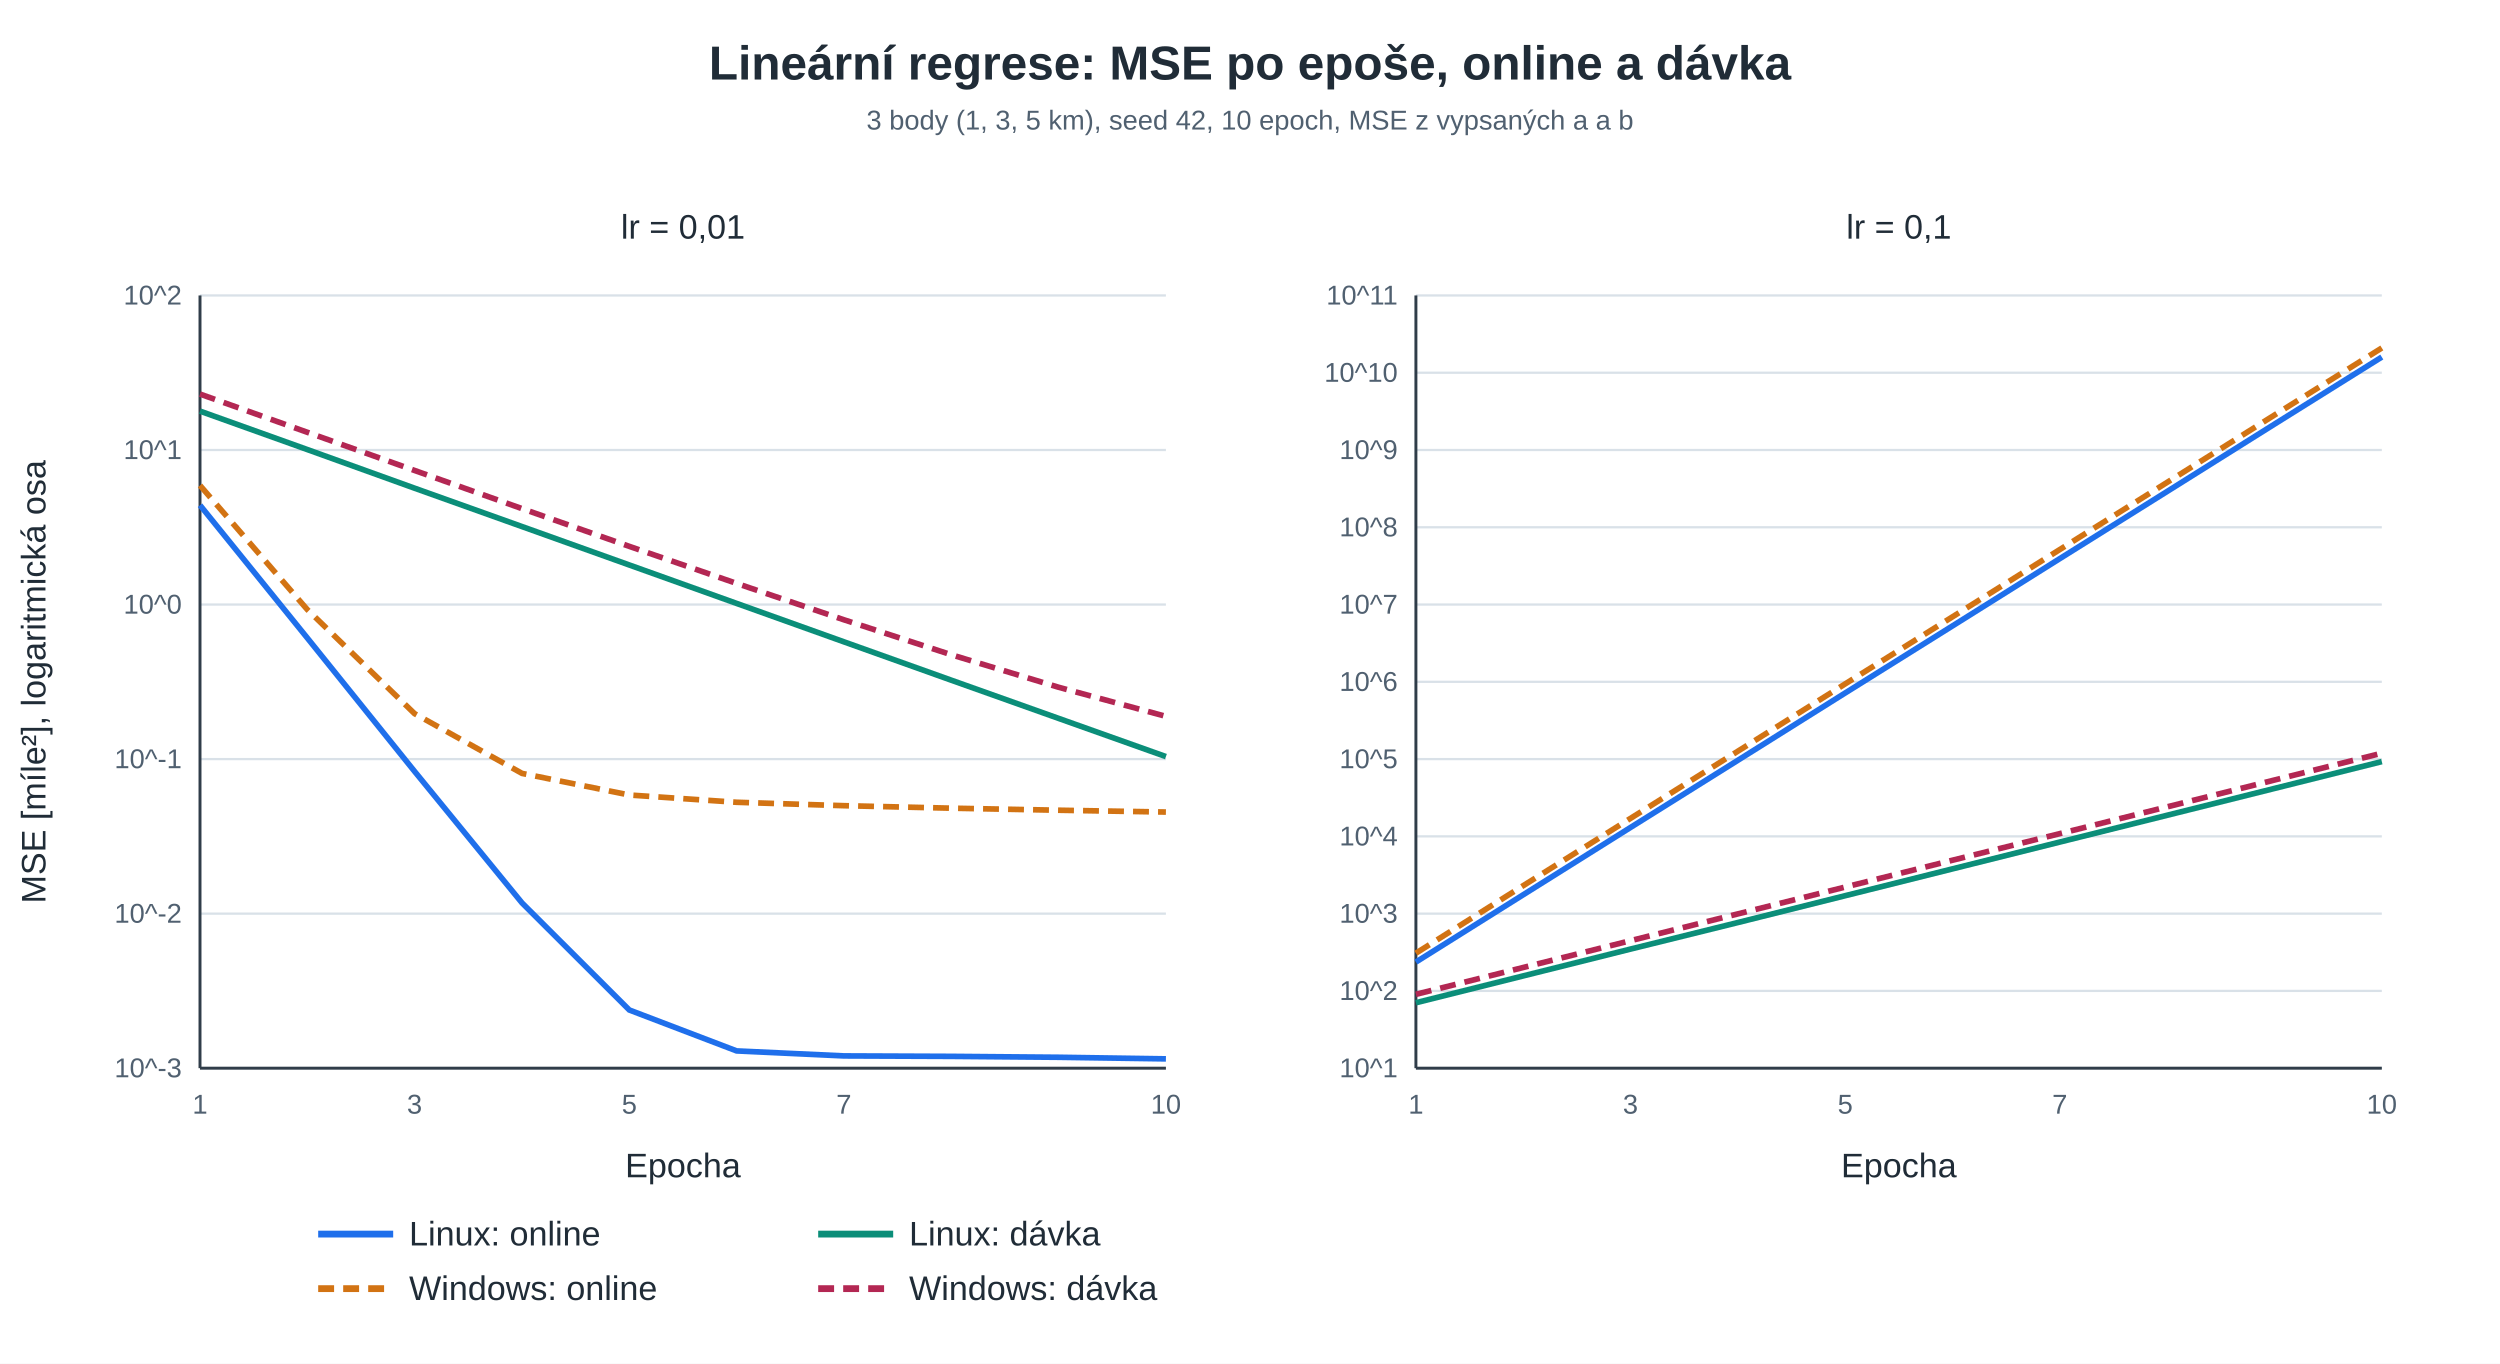
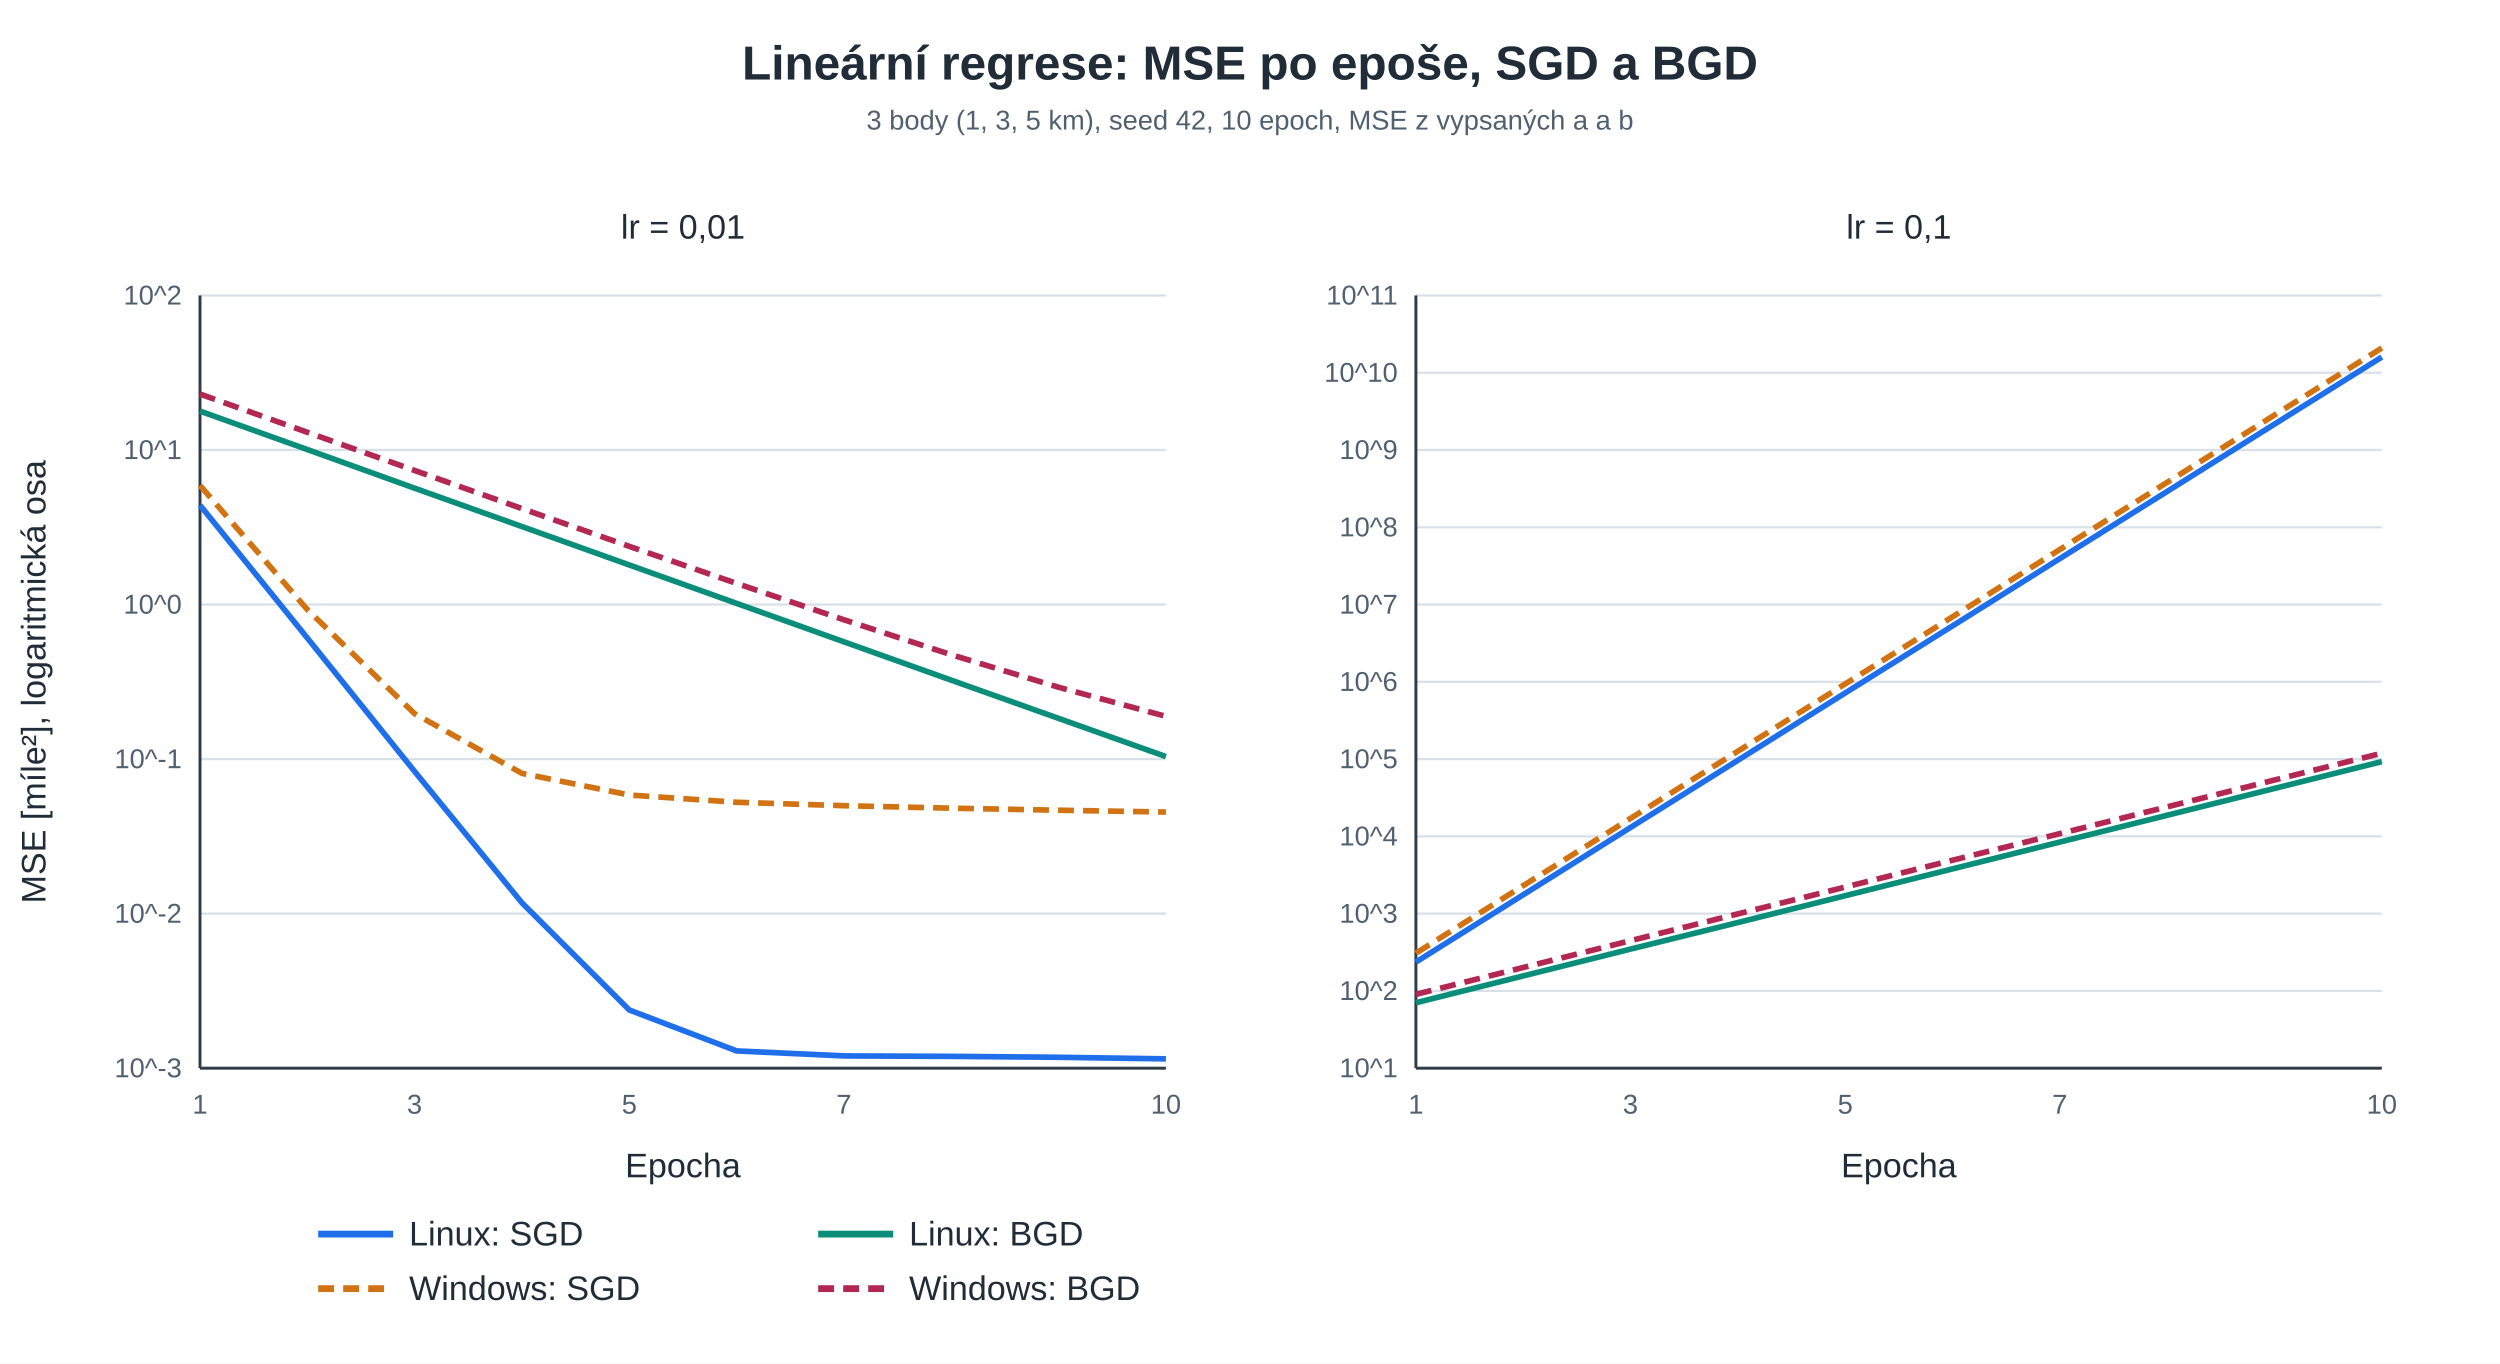
<svg xmlns="http://www.w3.org/2000/svg" width="1100" height="600" viewBox="0 0 1100 600">
  <rect width="1100" height="600" fill="white" />
  <style>text{font-family:Arial,sans-serif;fill:#202c37}.title{font-size:21px;font-weight:bold}.label{font-size:15px}.tick{font-size:12px;fill:#506070}.grid{stroke:#d9e1e8;stroke-width:1}.axis{stroke:#303d49;stroke-width:1.3}</style>
-   <text x="550" y="35" text-anchor="middle" class="title">Lineární regrese: MSE po epoše, online a dávka</text>
+   <text x="550" y="35" text-anchor="middle" class="title">Lineární regrese: MSE po epoše, SGD a BGD</text>
  <text x="550" y="57" text-anchor="middle" class="tick">3 body (1, 3, 5 km), seed 42, 10 epoch, MSE z vypsaných a a b</text>
  <text x="300.5" y="105" text-anchor="middle" class="label">lr = 0,01</text>
  <line x1="88" y1="470.0" x2="513" y2="470.0" class="grid" />
  <text x="80" y="474.0" text-anchor="end" class="tick">10^-3</text>
  <line x1="88" y1="402.0" x2="513" y2="402.0" class="grid" />
  <text x="80" y="406.0" text-anchor="end" class="tick">10^-2</text>
  <line x1="88" y1="334.0" x2="513" y2="334.0" class="grid" />
  <text x="80" y="338.0" text-anchor="end" class="tick">10^-1</text>
  <line x1="88" y1="266.0" x2="513" y2="266.0" class="grid" />
  <text x="80" y="270.0" text-anchor="end" class="tick">10^0</text>
  <line x1="88" y1="198.0" x2="513" y2="198.0" class="grid" />
  <text x="80" y="202.0" text-anchor="end" class="tick">10^1</text>
  <line x1="88" y1="130.0" x2="513" y2="130.0" class="grid" />
  <text x="80" y="134.0" text-anchor="end" class="tick">10^2</text>
  <line x1="88" y1="130" x2="88" y2="470" class="axis" />
  <line x1="88" y1="470" x2="513" y2="470" class="axis" />
  <text x="88.0" y="490" text-anchor="middle" class="tick">1</text>
  <text x="182.4" y="490" text-anchor="middle" class="tick">3</text>
  <text x="276.9" y="490" text-anchor="middle" class="tick">5</text>
  <text x="371.3" y="490" text-anchor="middle" class="tick">7</text>
  <text x="513.0" y="490" text-anchor="middle" class="tick">10</text>
  <polyline points="88.0,222.3 135.2,280.7 182.4,339.4 229.7,397.3 276.9,444.4 324.1,462.4 371.3,464.6 418.6,464.8 465.8,465.2 513.0,465.9" fill="none" stroke="#1f6feb" stroke-width="2.5" />
  <polyline points="88.0,180.9 135.2,197.8 182.4,214.8 229.7,231.7 276.9,248.6 324.1,265.5 371.3,282.4 418.6,299.3 465.8,316.1 513.0,332.9" fill="none" stroke="#0b8e79" stroke-width="2.5" />
  <polyline points="88.0,213.6 135.2,268.2 182.4,314.0 229.7,340.3 276.9,349.8 324.1,353.0 371.3,354.5 418.6,355.6 465.8,356.5 513.0,357.3" fill="none" stroke="#d27313" stroke-width="2.5" stroke-dasharray="7 4" />
  <polyline points="88.0,173.4 135.2,190.2 182.4,207.0 229.7,223.8 276.9,240.4 324.1,256.7 371.3,272.7 418.6,288.1 465.8,302.4 513.0,315.2" fill="none" stroke="#b32753" stroke-width="2.5" stroke-dasharray="7 4" />
  <text x="300.5" y="518" text-anchor="middle" class="label">Epocha</text>
  <text x="835.5" y="105" text-anchor="middle" class="label">lr = 0,1</text>
  <line x1="623" y1="470.0" x2="1048" y2="470.0" class="grid" />
  <text x="615" y="474.0" text-anchor="end" class="tick">10^1</text>
  <line x1="623" y1="436.0" x2="1048" y2="436.0" class="grid" />
  <text x="615" y="440.0" text-anchor="end" class="tick">10^2</text>
  <line x1="623" y1="402.0" x2="1048" y2="402.0" class="grid" />
  <text x="615" y="406.0" text-anchor="end" class="tick">10^3</text>
  <line x1="623" y1="368.0" x2="1048" y2="368.0" class="grid" />
  <text x="615" y="372.0" text-anchor="end" class="tick">10^4</text>
  <line x1="623" y1="334.0" x2="1048" y2="334.0" class="grid" />
  <text x="615" y="338.0" text-anchor="end" class="tick">10^5</text>
  <line x1="623" y1="300.0" x2="1048" y2="300.0" class="grid" />
  <text x="615" y="304.0" text-anchor="end" class="tick">10^6</text>
  <line x1="623" y1="266.0" x2="1048" y2="266.0" class="grid" />
  <text x="615" y="270.0" text-anchor="end" class="tick">10^7</text>
  <line x1="623" y1="232.0" x2="1048" y2="232.0" class="grid" />
  <text x="615" y="236.0" text-anchor="end" class="tick">10^8</text>
  <line x1="623" y1="198.0" x2="1048" y2="198.0" class="grid" />
  <text x="615" y="202.0" text-anchor="end" class="tick">10^9</text>
  <line x1="623" y1="164.0" x2="1048" y2="164.0" class="grid" />
  <text x="615" y="168.0" text-anchor="end" class="tick">10^10</text>
  <line x1="623" y1="130.0" x2="1048" y2="130.0" class="grid" />
  <text x="615" y="134.0" text-anchor="end" class="tick">10^11</text>
  <line x1="623" y1="130" x2="623" y2="470" class="axis" />
  <line x1="623" y1="470" x2="1048" y2="470" class="axis" />
  <text x="623.0" y="490" text-anchor="middle" class="tick">1</text>
  <text x="717.4" y="490" text-anchor="middle" class="tick">3</text>
  <text x="811.9" y="490" text-anchor="middle" class="tick">5</text>
  <text x="906.3" y="490" text-anchor="middle" class="tick">7</text>
  <text x="1048.0" y="490" text-anchor="middle" class="tick">10</text>
  <polyline points="623.0,423.3 670.2,393.7 717.4,364.1 764.7,334.5 811.9,304.9 859.1,275.4 906.3,245.8 953.6,216.2 1000.8,186.6 1048.0,157.1" fill="none" stroke="#1f6feb" stroke-width="2.5" />
  <polyline points="623.0,441.2 670.2,429.4 717.4,417.6 764.7,405.9 811.9,394.1 859.1,382.3 906.3,370.5 953.6,358.7 1000.8,346.9 1048.0,335.1" fill="none" stroke="#0b8e79" stroke-width="2.5" />
  <polyline points="623.0,419.4 670.2,389.7 717.4,360.1 764.7,330.5 811.9,300.9 859.1,271.4 906.3,241.8 953.6,212.2 1000.8,182.6 1048.0,153.1" fill="none" stroke="#d27313" stroke-width="2.5" stroke-dasharray="7 4" />
  <polyline points="623.0,437.5 670.2,425.7 717.4,413.9 764.7,402.1 811.9,390.3 859.1,378.5 906.3,366.8 953.6,355.0 1000.8,343.2 1048.0,331.4" fill="none" stroke="#b32753" stroke-width="2.5" stroke-dasharray="7 4" />
  <text x="835.5" y="518" text-anchor="middle" class="label">Epocha</text>
  <text transform="translate(20 300) rotate(-90)" text-anchor="middle" class="label">MSE [míle²], logaritmická osa</text>
  <line x1="140" y1="543" x2="173" y2="543" stroke="#1f6feb" stroke-width="3" />
-   <text x="180" y="548" class="label">Linux: online</text>
+   <text x="180" y="548" class="label">Linux: SGD</text>
  <line x1="360" y1="543" x2="393" y2="543" stroke="#0b8e79" stroke-width="3" />
-   <text x="400" y="548" class="label">Linux: dávka</text>
+   <text x="400" y="548" class="label">Linux: BGD</text>
  <line x1="140" y1="567" x2="173" y2="567" stroke="#d27313" stroke-width="3" stroke-dasharray="7 4" />
-   <text x="180" y="572" class="label">Windows: online</text>
+   <text x="180" y="572" class="label">Windows: SGD</text>
  <line x1="360" y1="567" x2="393" y2="567" stroke="#b32753" stroke-width="3" stroke-dasharray="7 4" />
-   <text x="400" y="572" class="label">Windows: dávka</text>
+   <text x="400" y="572" class="label">Windows: BGD</text>
</svg>
